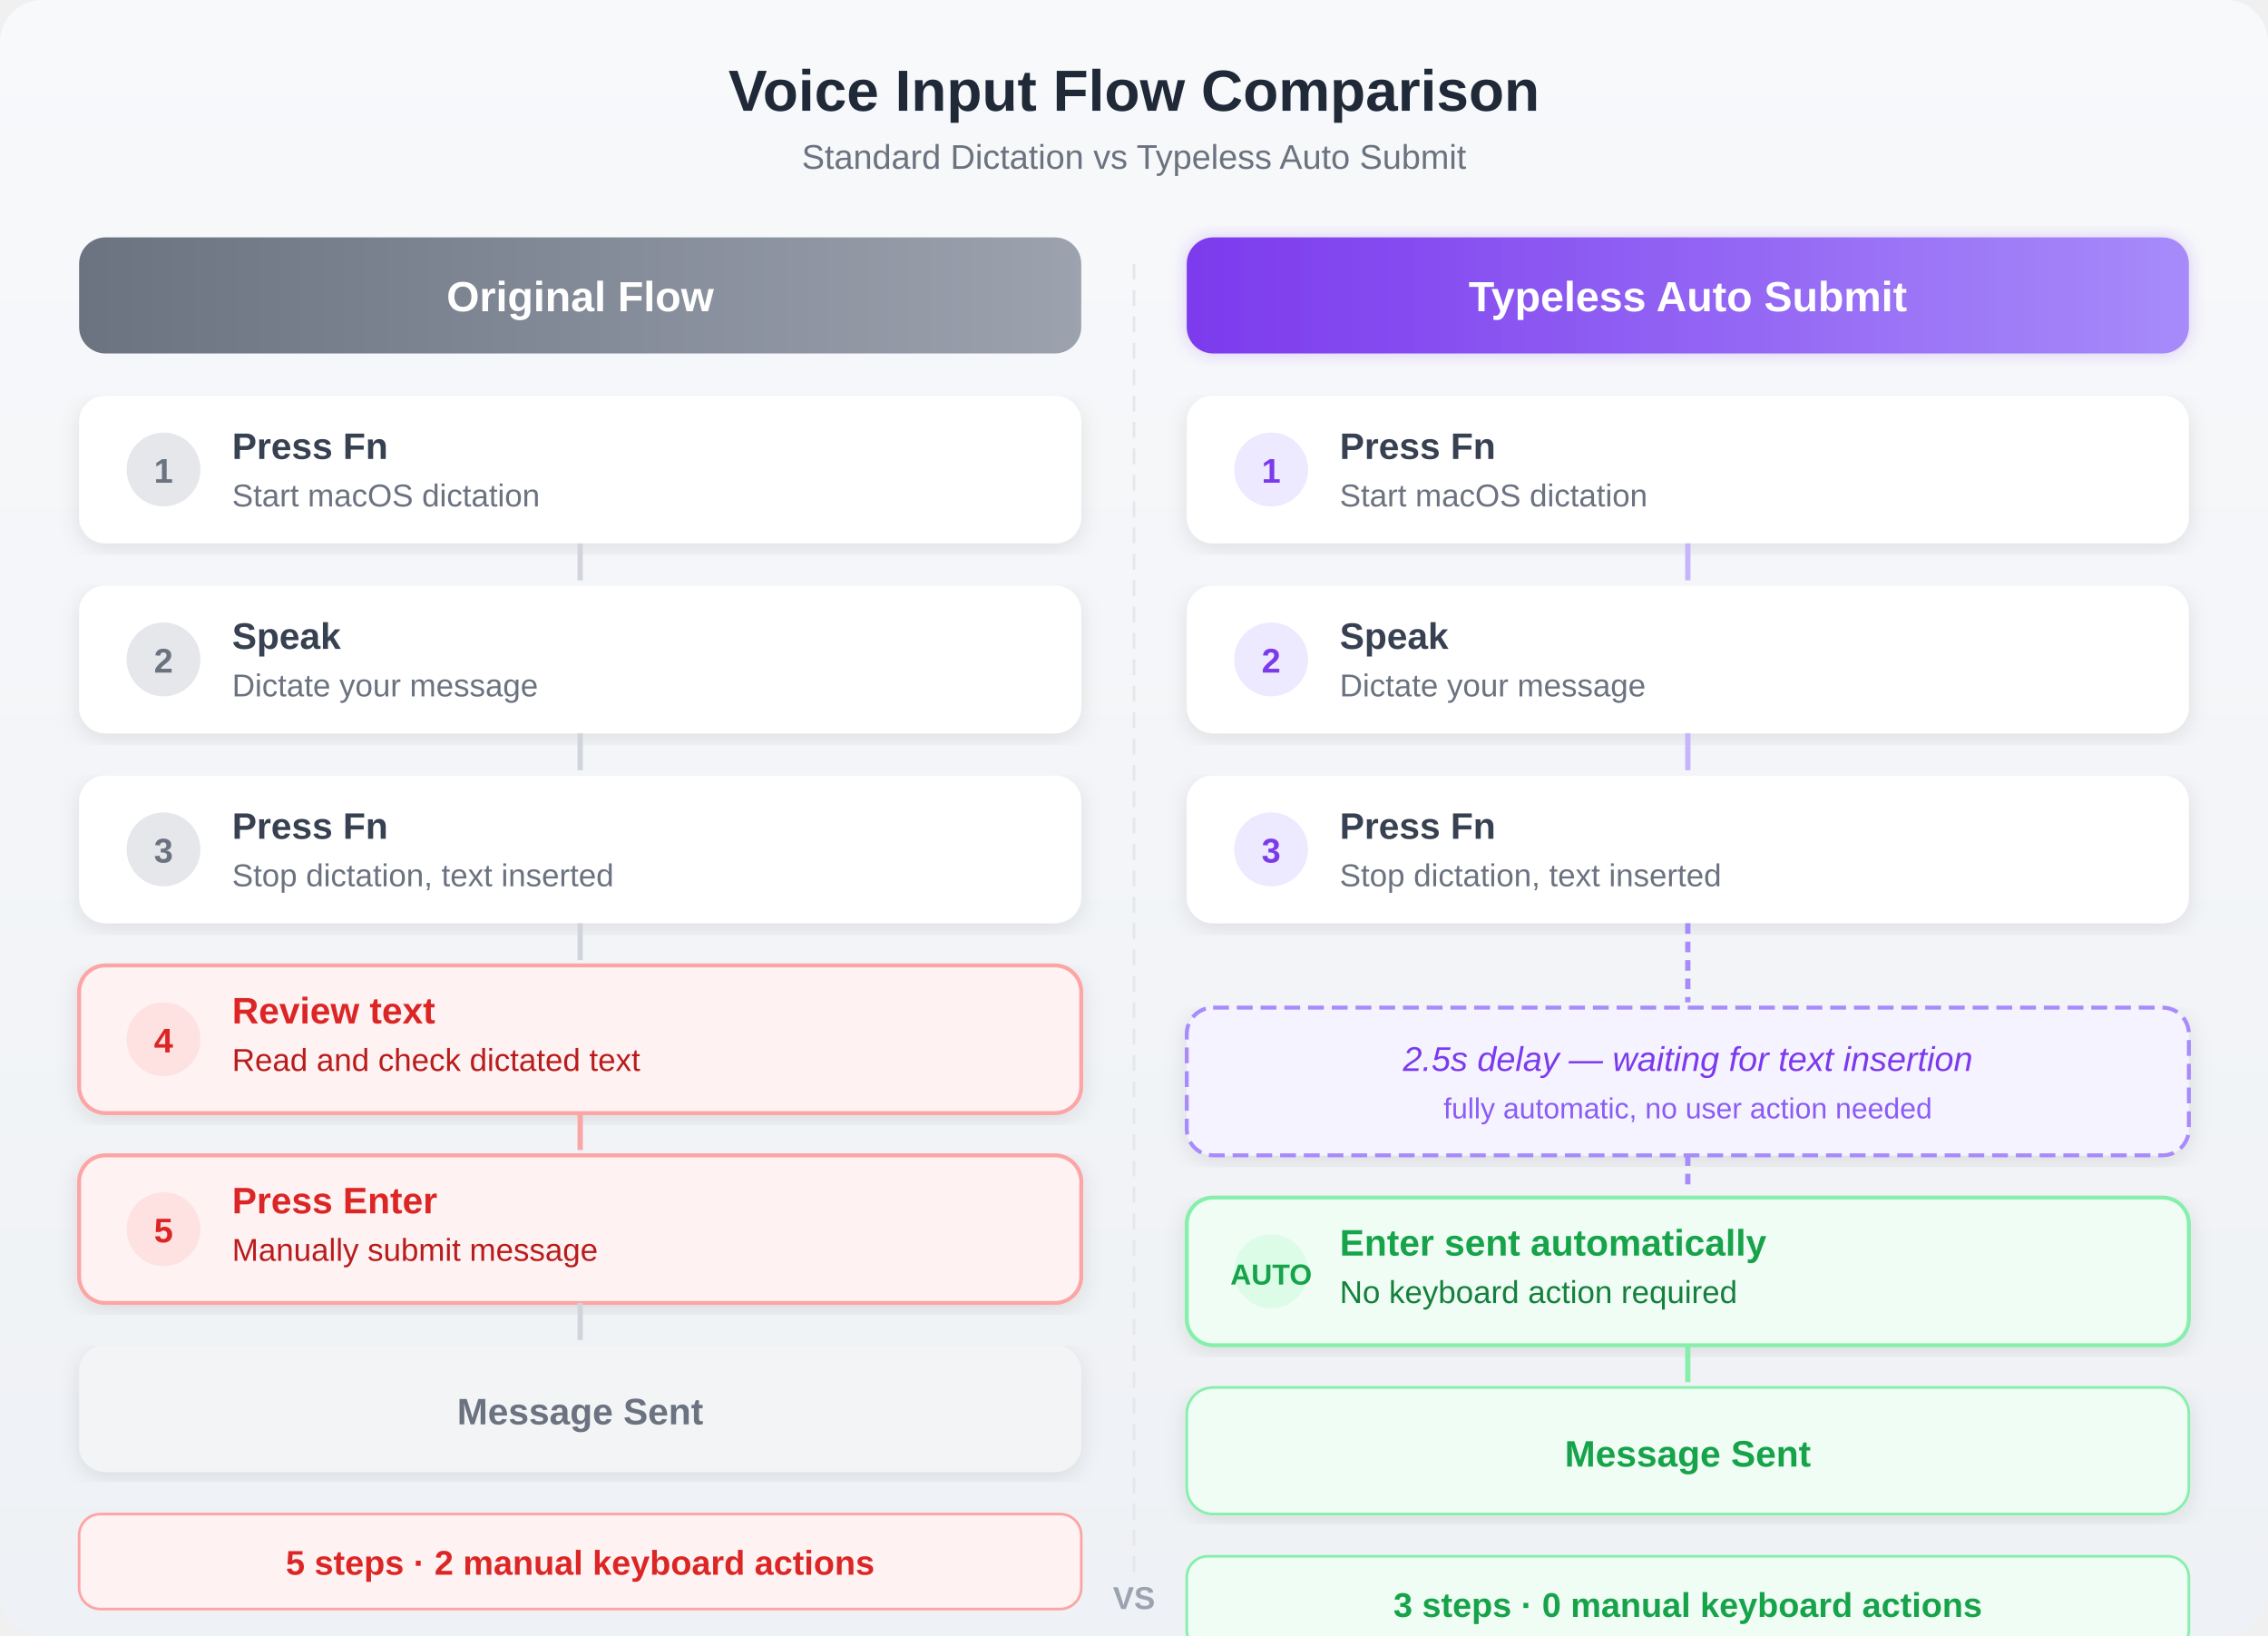
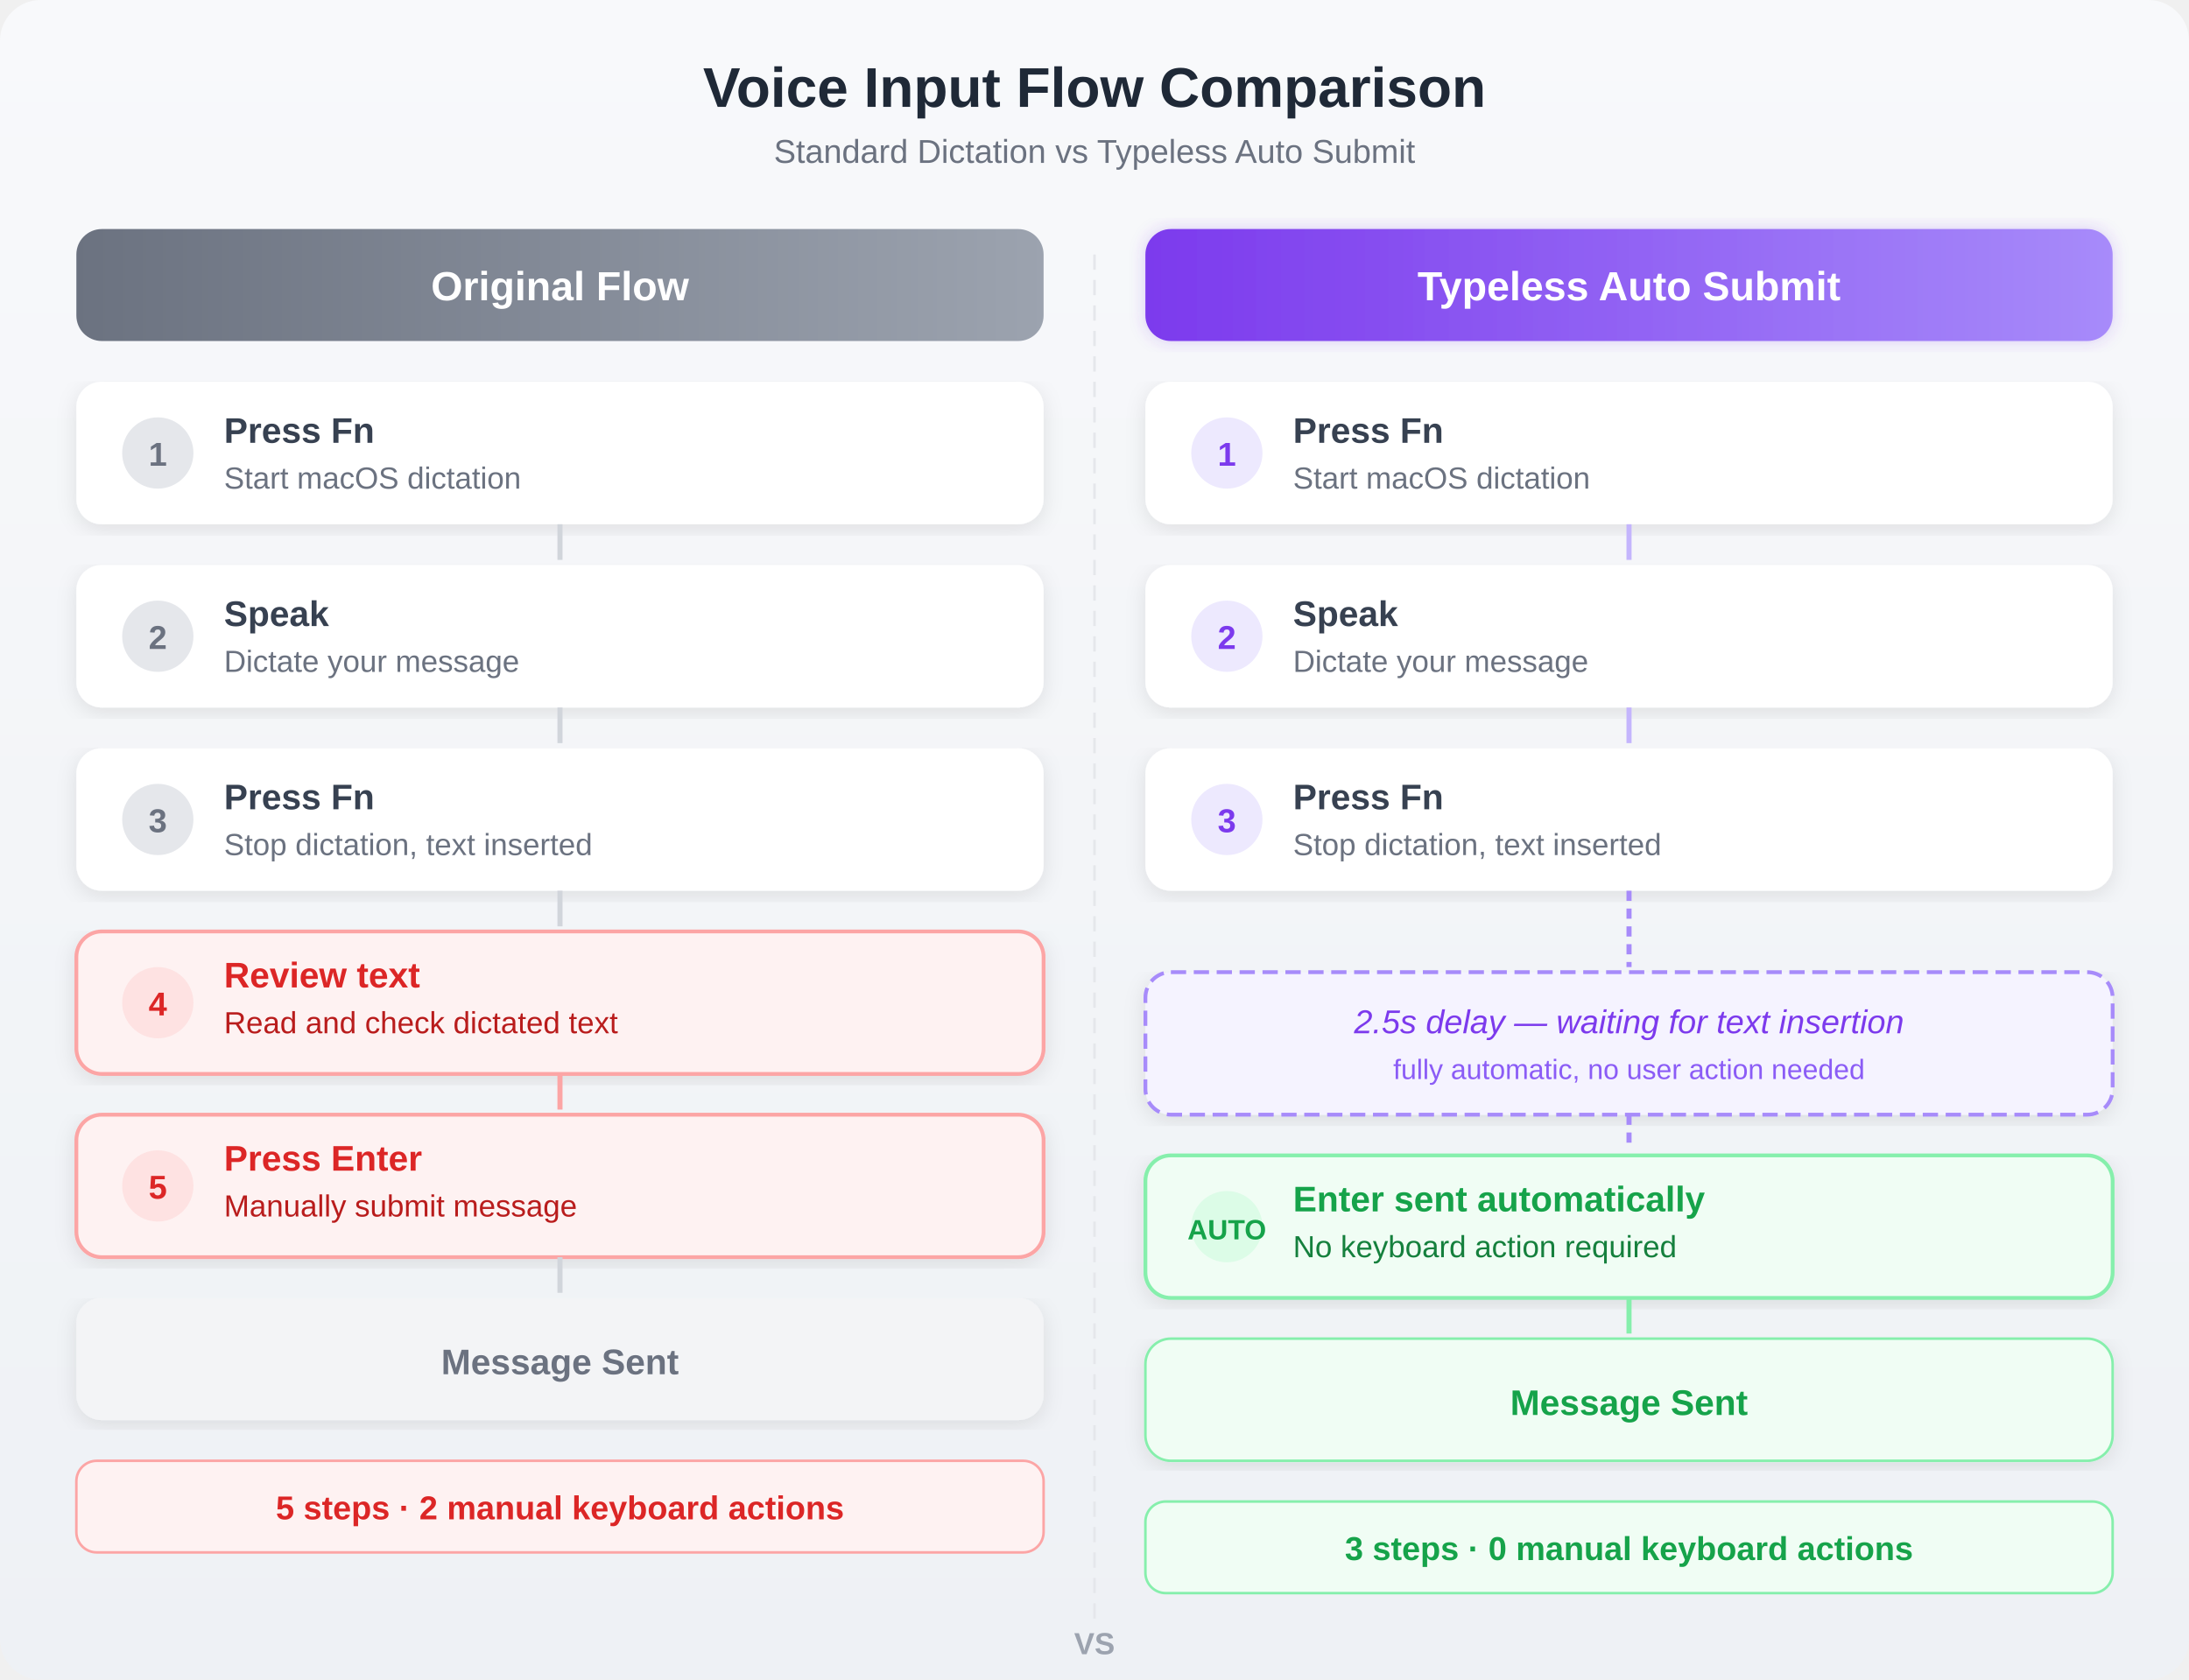
- <svg xmlns="http://www.w3.org/2000/svg" viewBox="0 0 860 620" font-family="'SF Pro Display', 'Helvetica Neue', Arial, sans-serif">
+ <svg xmlns="http://www.w3.org/2000/svg" viewBox="0 0 860 660" font-family="'SF Pro Display', 'Helvetica Neue', Arial, sans-serif">
  <defs>
    <linearGradient id="bgGrad" x1="0" y1="0" x2="0" y2="1">
      <stop offset="0%" stop-color="#f8f9fb" />
      <stop offset="100%" stop-color="#eef1f5" />
    </linearGradient>
    <linearGradient id="origHead" x1="0" y1="0" x2="1" y2="0">
      <stop offset="0%" stop-color="#6b7280" />
      <stop offset="100%" stop-color="#9ca3af" />
    </linearGradient>
    <linearGradient id="newHead" x1="0" y1="0" x2="1" y2="0">
      <stop offset="0%" stop-color="#7c3aed" />
      <stop offset="100%" stop-color="#a78bfa" />
    </linearGradient>
    <filter id="shadow" x="-4%" y="-4%" width="108%" height="112%">
      <feDropShadow dx="0" dy="2" stdDeviation="4" flood-color="#00000018" />
    </filter>
    <filter id="glow">
      <feDropShadow dx="0" dy="0" stdDeviation="3" flood-color="#7c3aed40" />
    </filter>
  </defs>
-   <rect width="860" height="620" rx="16" fill="url(#bgGrad)" />
+   <rect width="860" height="660" rx="16" fill="url(#bgGrad)" />
  <text x="430" y="42" text-anchor="middle" font-size="22" font-weight="700" fill="#1f2937">Voice Input Flow Comparison</text>
  <text x="430" y="64" text-anchor="middle" font-size="13" fill="#6b7280">Standard Dictation vs Typeless Auto Submit</text>
  <g transform="translate(30, 90)">
    <rect width="380" height="44" rx="10" fill="url(#origHead)" />
    <text x="190" y="28" text-anchor="middle" font-size="16" font-weight="600" fill="white">Original Flow</text>
    <rect y="60" width="380" height="56" rx="10" fill="white" filter="url(#shadow)" />
    <circle cx="32" cy="88" r="14" fill="#e5e7eb" />
    <text x="32" y="93" text-anchor="middle" font-size="13" font-weight="700" fill="#6b7280">1</text>
    <text x="58" y="84" font-size="14" font-weight="600" fill="#374151">Press Fn</text>
    <text x="58" y="102" font-size="12" fill="#6b7280">Start macOS dictation</text>
    <path d="M190 116 L190 130" stroke="#d1d5db" stroke-width="2" marker-end="url(#arrowGray)" />
    <rect y="132" width="380" height="56" rx="10" fill="white" filter="url(#shadow)" />
    <circle cx="32" cy="160" r="14" fill="#e5e7eb" />
    <text x="32" y="165" text-anchor="middle" font-size="13" font-weight="700" fill="#6b7280">2</text>
    <text x="58" y="156" font-size="14" font-weight="600" fill="#374151">Speak</text>
    <text x="58" y="174" font-size="12" fill="#6b7280">Dictate your message</text>
    <path d="M190 188 L190 202" stroke="#d1d5db" stroke-width="2" />
    <rect y="204" width="380" height="56" rx="10" fill="white" filter="url(#shadow)" />
    <circle cx="32" cy="232" r="14" fill="#e5e7eb" />
    <text x="32" y="237" text-anchor="middle" font-size="13" font-weight="700" fill="#6b7280">3</text>
    <text x="58" y="228" font-size="14" font-weight="600" fill="#374151">Press Fn</text>
    <text x="58" y="246" font-size="12" fill="#6b7280">Stop dictation, text inserted</text>
    <path d="M190 260 L190 274" stroke="#d1d5db" stroke-width="2" />
    <rect y="276" width="380" height="56" rx="10" fill="#fef2f2" stroke="#fca5a5" stroke-width="1.5" filter="url(#shadow)" />
    <circle cx="32" cy="304" r="14" fill="#fee2e2" />
    <text x="32" y="309" text-anchor="middle" font-size="13" font-weight="700" fill="#dc2626">4</text>
    <text x="58" y="298" font-size="14" font-weight="600" fill="#dc2626">Review text</text>
    <text x="58" y="316" font-size="12" fill="#b91c1c">Read and check dictated text</text>
    <path d="M190 332 L190 346" stroke="#fca5a5" stroke-width="2" />
    <rect y="348" width="380" height="56" rx="10" fill="#fef2f2" stroke="#fca5a5" stroke-width="1.5" filter="url(#shadow)" />
    <circle cx="32" cy="376" r="14" fill="#fee2e2" />
    <text x="32" y="381" text-anchor="middle" font-size="13" font-weight="700" fill="#dc2626">5</text>
    <text x="58" y="370" font-size="14" font-weight="600" fill="#dc2626">Press Enter</text>
    <text x="58" y="388" font-size="12" fill="#b91c1c">Manually submit message</text>
    <path d="M190 404 L190 418" stroke="#d1d5db" stroke-width="2" />
    <rect y="420" width="380" height="48" rx="10" fill="#f3f4f6" filter="url(#shadow)" />
    <text x="190" y="450" text-anchor="middle" font-size="14" font-weight="600" fill="#6b7280">Message Sent</text>
    <rect y="484" width="380" height="36" rx="8" fill="#fef2f2" stroke="#fca5a5" stroke-width="1" />
    <text x="190" y="507" text-anchor="middle" font-size="13" font-weight="600" fill="#dc2626">5 steps  ·  2 manual keyboard actions</text>
  </g>
-   <line x1="430" y1="100" x2="430" y2="600" stroke="#e5e7eb" stroke-width="1" stroke-dasharray="6,4" />
-   <text x="430" y="610" text-anchor="middle" font-size="12" font-weight="600" fill="#9ca3af">VS</text>
+   <line x1="430" y1="100" x2="430" y2="640" stroke="#e5e7eb" stroke-width="1" stroke-dasharray="6,4" />
+   <text x="430" y="650" text-anchor="middle" font-size="12" font-weight="600" fill="#9ca3af">VS</text>
  <g transform="translate(450, 90)">
    <rect width="380" height="44" rx="10" fill="url(#newHead)" filter="url(#glow)" />
    <text x="190" y="28" text-anchor="middle" font-size="16" font-weight="600" fill="white">Typeless Auto Submit</text>
    <rect y="60" width="380" height="56" rx="10" fill="white" filter="url(#shadow)" />
    <circle cx="32" cy="88" r="14" fill="#ede9fe" />
    <text x="32" y="93" text-anchor="middle" font-size="13" font-weight="700" fill="#7c3aed">1</text>
    <text x="58" y="84" font-size="14" font-weight="600" fill="#374151">Press Fn</text>
    <text x="58" y="102" font-size="12" fill="#6b7280">Start macOS dictation</text>
    <path d="M190 116 L190 130" stroke="#c4b5fd" stroke-width="2" />
    <rect y="132" width="380" height="56" rx="10" fill="white" filter="url(#shadow)" />
    <circle cx="32" cy="160" r="14" fill="#ede9fe" />
    <text x="32" y="165" text-anchor="middle" font-size="13" font-weight="700" fill="#7c3aed">2</text>
    <text x="58" y="156" font-size="14" font-weight="600" fill="#374151">Speak</text>
    <text x="58" y="174" font-size="12" fill="#6b7280">Dictate your message</text>
    <path d="M190 188 L190 202" stroke="#c4b5fd" stroke-width="2" />
    <rect y="204" width="380" height="56" rx="10" fill="white" filter="url(#shadow)" />
    <circle cx="32" cy="232" r="14" fill="#ede9fe" />
    <text x="32" y="237" text-anchor="middle" font-size="13" font-weight="700" fill="#7c3aed">3</text>
    <text x="58" y="228" font-size="14" font-weight="600" fill="#374151">Press Fn</text>
    <text x="58" y="246" font-size="12" fill="#6b7280">Stop dictation, text inserted</text>
    <path d="M190 260 L190 290" stroke="#a78bfa" stroke-width="2" stroke-dasharray="4,3" />
    <rect y="292" width="380" height="56" rx="10" fill="#f5f3ff" stroke="#a78bfa" stroke-width="1.5" stroke-dasharray="6,3" filter="url(#shadow)" />
    <text x="190" y="316" text-anchor="middle" font-size="13" fill="#7c3aed" font-style="italic">2.5s delay — waiting for text insertion</text>
    <text x="190" y="334" text-anchor="middle" font-size="11" fill="#8b5cf6">fully automatic, no user action needed</text>
    <path d="M190 348 L190 362" stroke="#a78bfa" stroke-width="2" stroke-dasharray="4,3" />
    <rect y="364" width="380" height="56" rx="10" fill="#f0fdf4" stroke="#86efac" stroke-width="1.5" filter="url(#shadow)" />
    <circle cx="32" cy="392" r="14" fill="#dcfce7" />
    <text x="32" y="397" text-anchor="middle" font-size="11" font-weight="700" fill="#16a34a">AUTO</text>
    <text x="58" y="386" font-size="14" font-weight="600" fill="#16a34a">Enter sent automatically</text>
    <text x="58" y="404" font-size="12" fill="#15803d">No keyboard action required</text>
    <path d="M190 420 L190 434" stroke="#86efac" stroke-width="2" />
    <rect y="436" width="380" height="48" rx="10" fill="#f0fdf4" stroke="#86efac" stroke-width="1" filter="url(#shadow)" />
    <text x="190" y="466" text-anchor="middle" font-size="14" font-weight="600" fill="#16a34a">Message Sent</text>
    <rect y="500" width="380" height="36" rx="8" fill="#f0fdf4" stroke="#86efac" stroke-width="1" />
    <text x="190" y="523" text-anchor="middle" font-size="13" font-weight="600" fill="#16a34a">3 steps  ·  0 manual keyboard actions</text>
  </g>
</svg>
